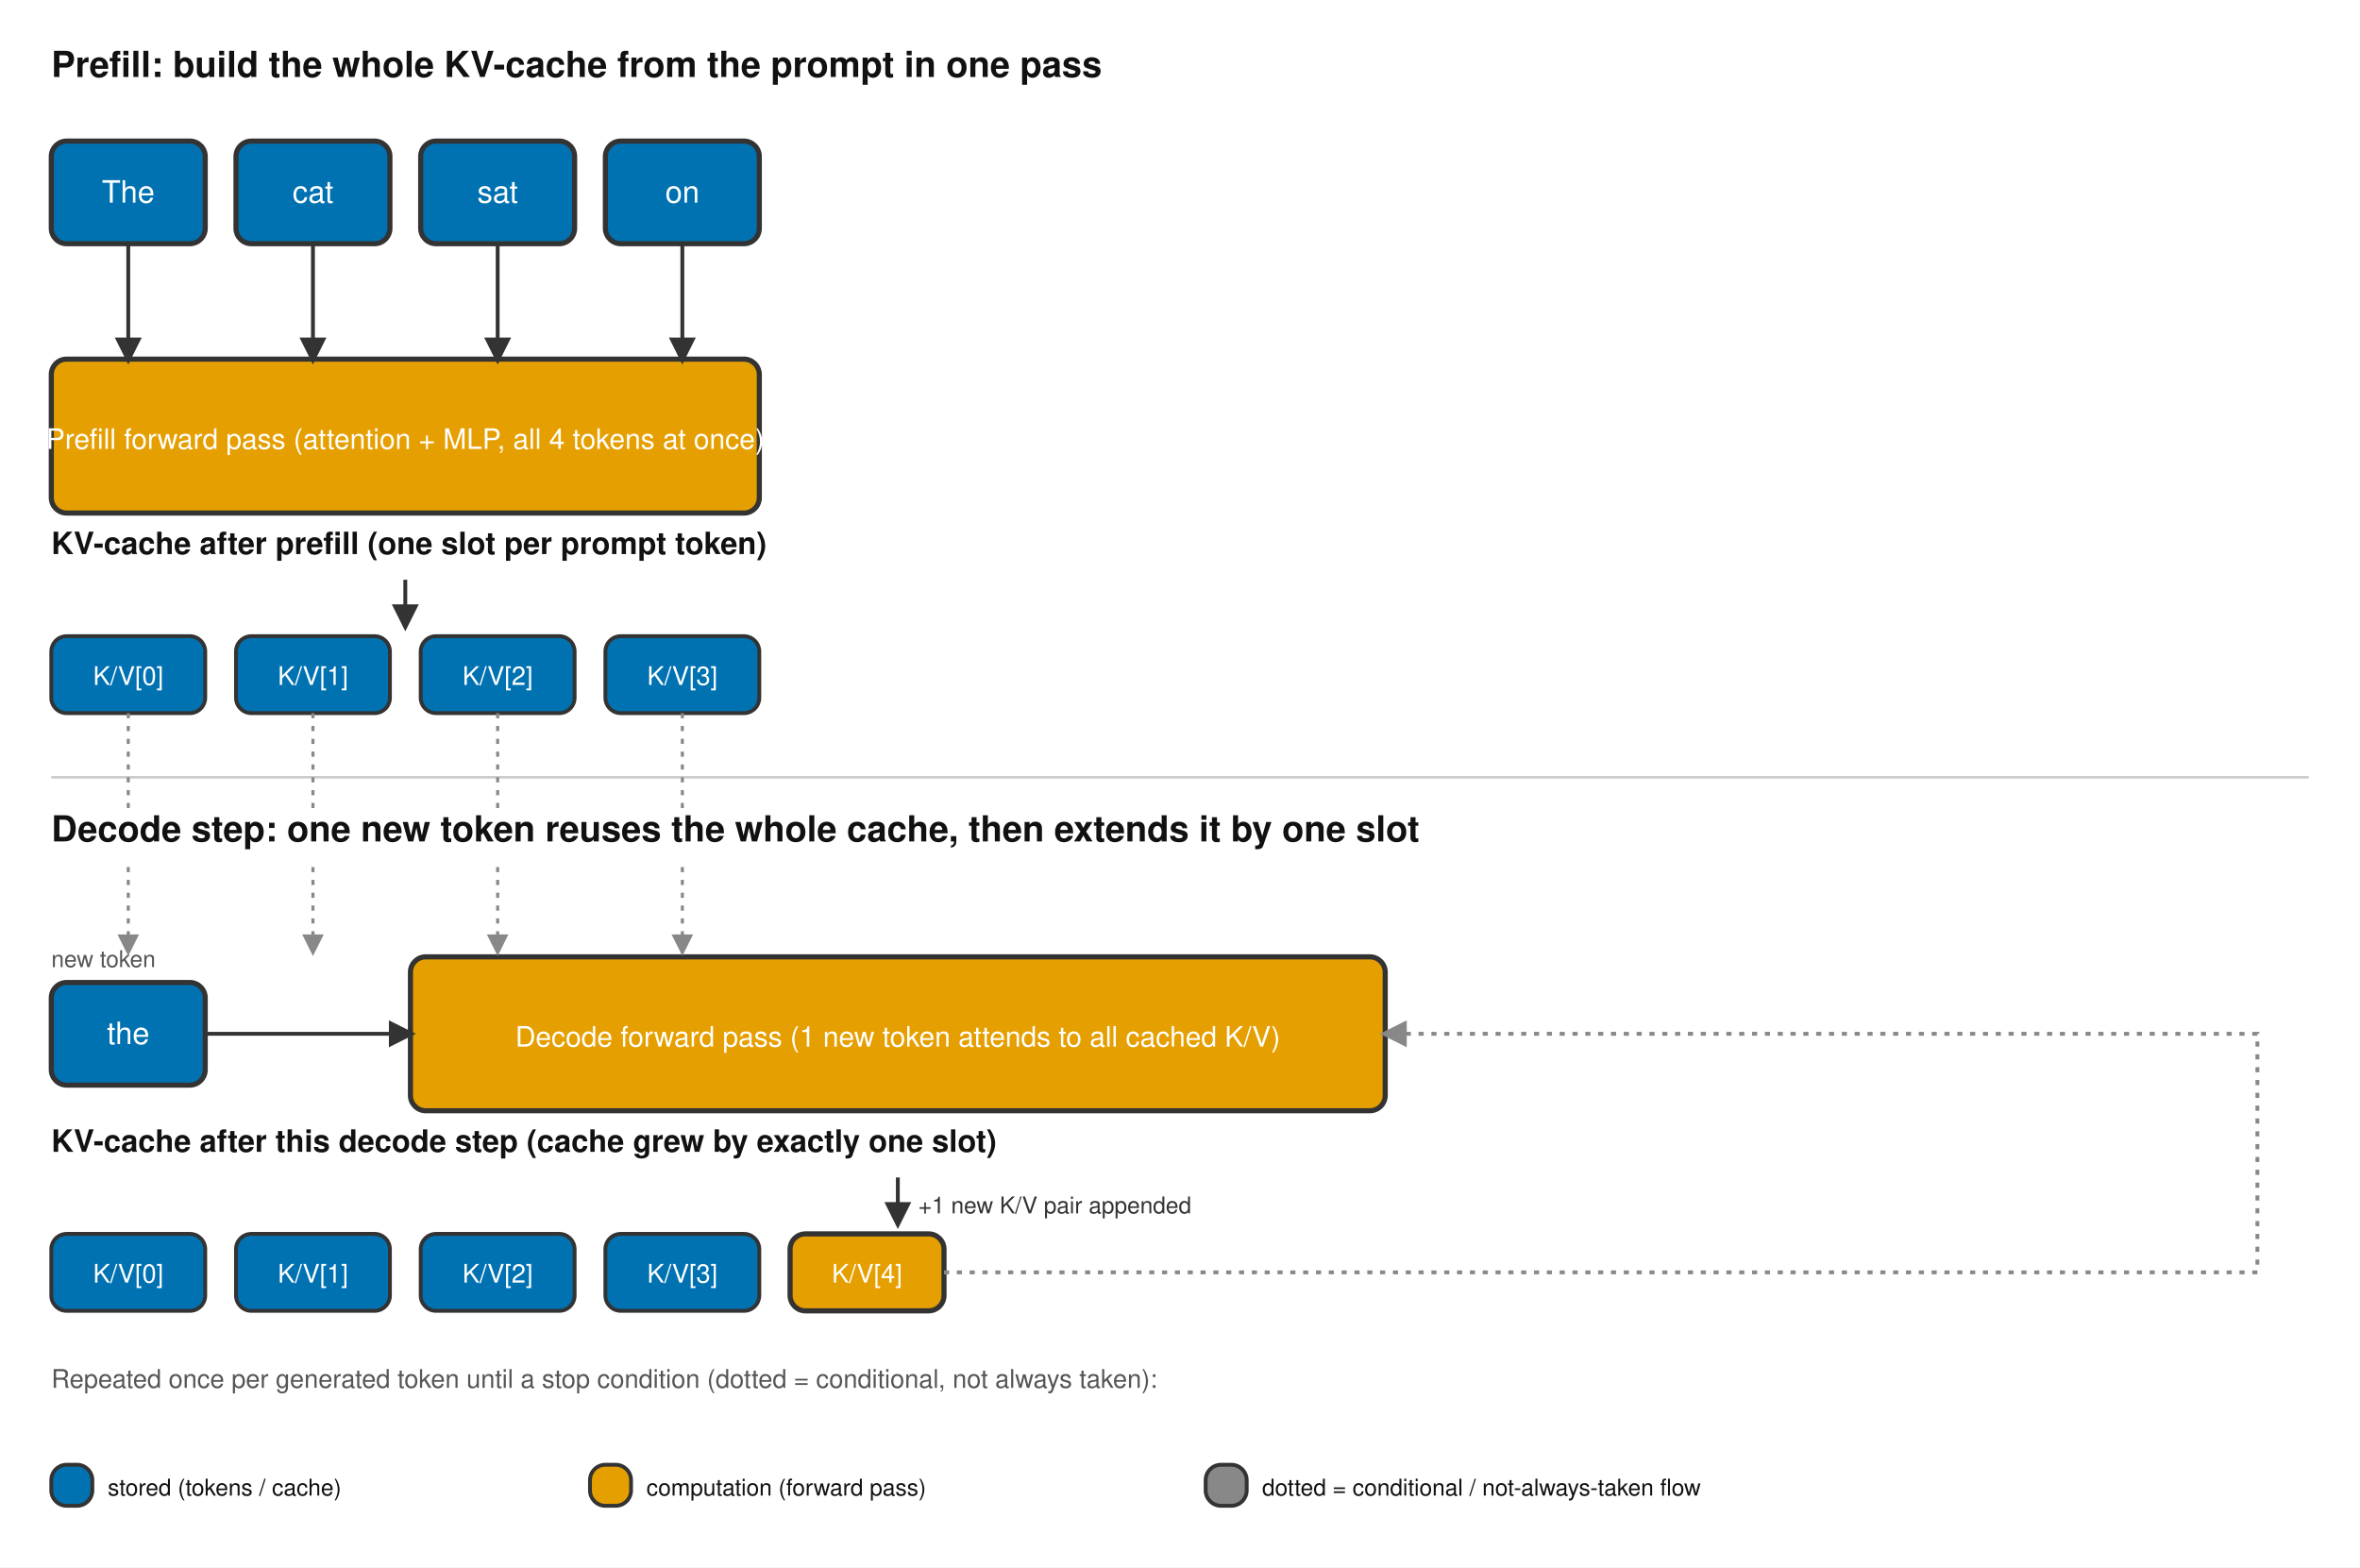
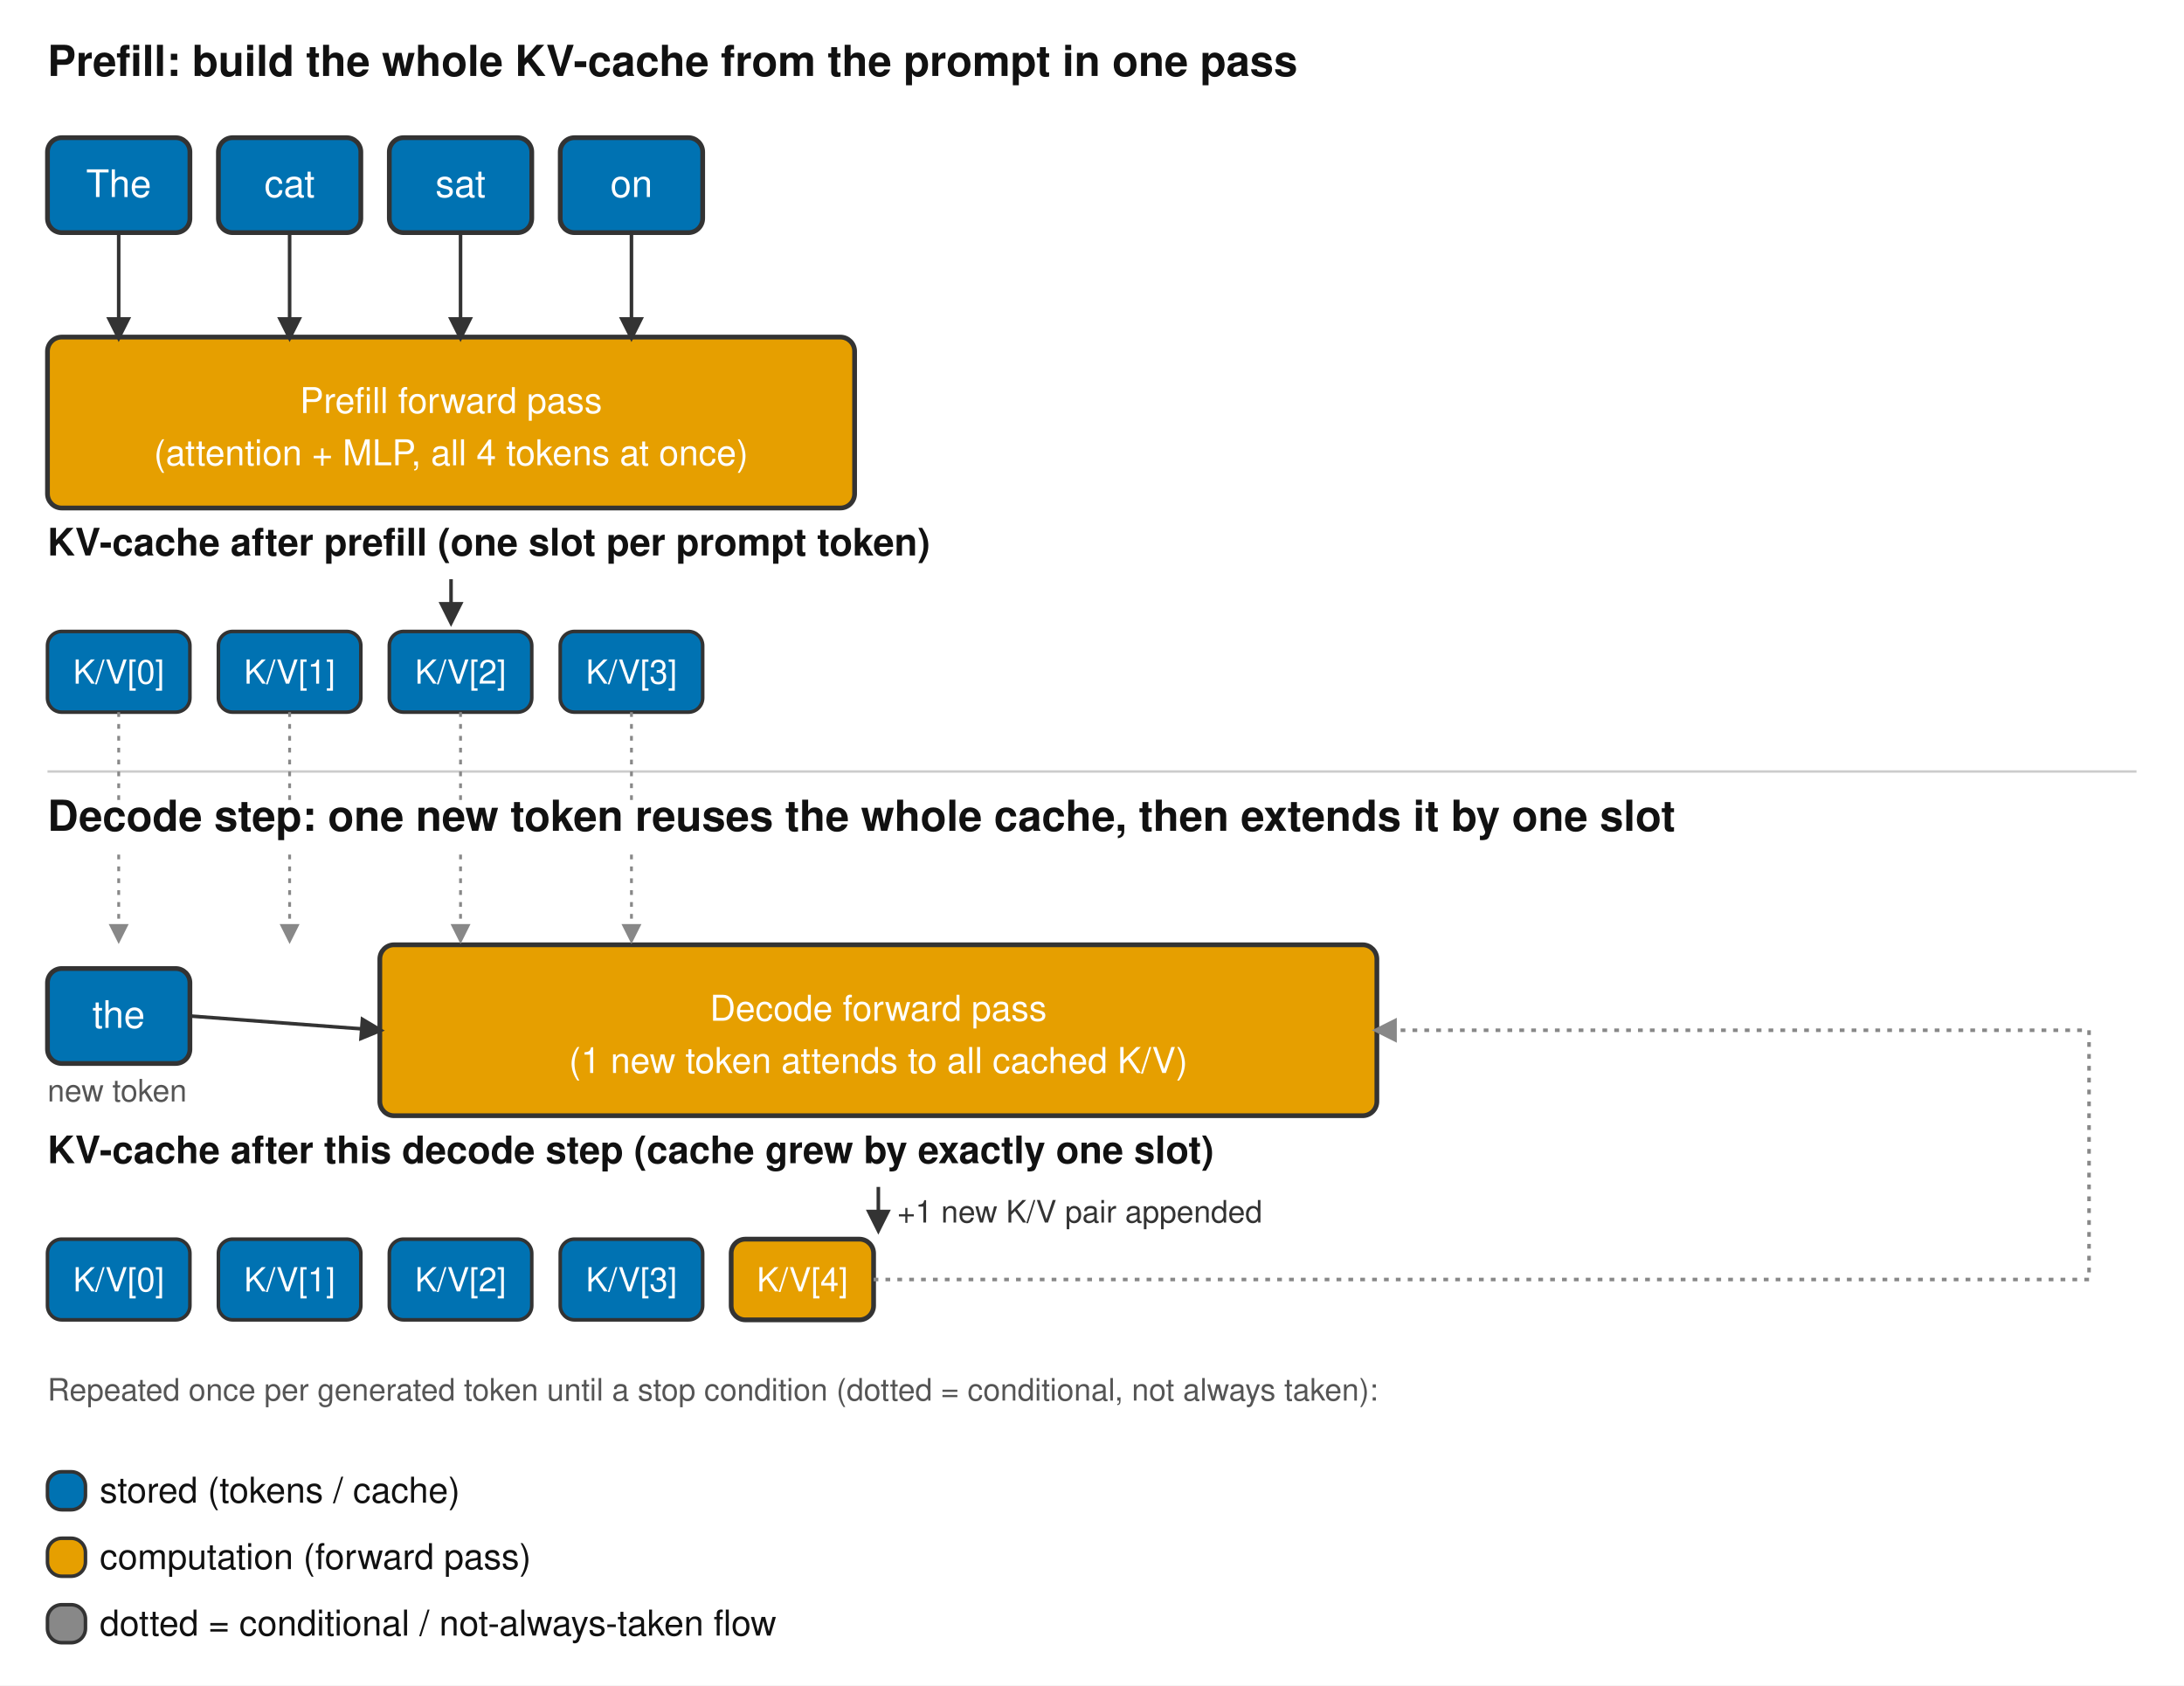
- <svg xmlns="http://www.w3.org/2000/svg" width="920" height="611" viewBox="0 0 920 611">
+ <svg xmlns="http://www.w3.org/2000/svg" width="920" height="710" viewBox="0 0 920 710">
  <defs>
    <marker id="arrow-333333" viewBox="0 0 10 10" refX="8" refY="5" markerWidth="7" markerHeight="7" orient="auto-start-reverse">
      <path d="M0,0 L10,5 L0,10 z" fill="#333333" />
    </marker>
    <marker id="arrow-888888" viewBox="0 0 10 10" refX="8" refY="5" markerWidth="7" markerHeight="7" orient="auto-start-reverse">
      <path d="M0,0 L10,5 L0,10 z" fill="#888888" />
    </marker>
  </defs>
-   <rect x="0" y="0" width="920" height="611" fill="#ffffff" />
-   <text x="20" y="30" font-family="Helvetica, Arial, sans-serif" font-size="14" font-weight="bold" fill="#111111" text-anchor="start">Prefill: build the whole KV-cache from the prompt in one pass</text>
-   <rect x="20" y="55" width="60" height="40" rx="6" fill="#0072B2" stroke="#333333" stroke-width="2" />
-   <text x="50.0" y="79.0" font-family="Helvetica, Arial, sans-serif" font-size="12" font-weight="normal" fill="#ffffff" text-anchor="middle">The</text>
-   <rect x="92" y="55" width="60" height="40" rx="6" fill="#0072B2" stroke="#333333" stroke-width="2" />
-   <text x="122.0" y="79.0" font-family="Helvetica, Arial, sans-serif" font-size="12" font-weight="normal" fill="#ffffff" text-anchor="middle">cat</text>
-   <rect x="164" y="55" width="60" height="40" rx="6" fill="#0072B2" stroke="#333333" stroke-width="2" />
-   <text x="194.0" y="79.0" font-family="Helvetica, Arial, sans-serif" font-size="12" font-weight="normal" fill="#ffffff" text-anchor="middle">sat</text>
-   <rect x="236" y="55" width="60" height="40" rx="6" fill="#0072B2" stroke="#333333" stroke-width="2" />
-   <text x="266.0" y="79.0" font-family="Helvetica, Arial, sans-serif" font-size="12" font-weight="normal" fill="#ffffff" text-anchor="middle">on</text>
-   <rect x="20" y="140" width="276" height="60" rx="6" fill="#E69F00" stroke="#333333" stroke-width="2" />
-   <text x="158.0" y="175.0" font-family="Helvetica, Arial, sans-serif" font-size="11" font-weight="normal" fill="#ffffff" text-anchor="middle">Prefill forward pass (attention + MLP, all 4 tokens at once)</text>
-   <line x1="50.0" y1="95" x2="50.0" y2="140" stroke="#333333" stroke-width="1.5" marker-end="url(#arrow-333333)" />
-   <line x1="122.0" y1="95" x2="122.0" y2="140" stroke="#333333" stroke-width="1.5" marker-end="url(#arrow-333333)" />
-   <line x1="194.0" y1="95" x2="194.0" y2="140" stroke="#333333" stroke-width="1.5" marker-end="url(#arrow-333333)" />
-   <line x1="266.0" y1="95" x2="266.0" y2="140" stroke="#333333" stroke-width="1.5" marker-end="url(#arrow-333333)" />
-   <text x="20" y="216" font-family="Helvetica, Arial, sans-serif" font-size="12" font-weight="bold" fill="#111111" text-anchor="start">KV-cache after prefill (one slot per prompt token)</text>
-   <rect x="20" y="248" width="60" height="30" rx="6" fill="#0072B2" stroke="#333333" stroke-width="1.5" />
-   <text x="50.0" y="267.0" font-family="Helvetica, Arial, sans-serif" font-size="10" font-weight="normal" fill="#ffffff" text-anchor="middle">K/V[0]</text>
-   <rect x="92" y="248" width="60" height="30" rx="6" fill="#0072B2" stroke="#333333" stroke-width="1.5" />
-   <text x="122.0" y="267.0" font-family="Helvetica, Arial, sans-serif" font-size="10" font-weight="normal" fill="#ffffff" text-anchor="middle">K/V[1]</text>
-   <rect x="164" y="248" width="60" height="30" rx="6" fill="#0072B2" stroke="#333333" stroke-width="1.5" />
-   <text x="194.0" y="267.0" font-family="Helvetica, Arial, sans-serif" font-size="10" font-weight="normal" fill="#ffffff" text-anchor="middle">K/V[2]</text>
-   <rect x="236" y="248" width="60" height="30" rx="6" fill="#0072B2" stroke="#333333" stroke-width="1.5" />
-   <text x="266.0" y="267.0" font-family="Helvetica, Arial, sans-serif" font-size="10" font-weight="normal" fill="#ffffff" text-anchor="middle">K/V[3]</text>
-   <line x1="158.0" y1="226" x2="158.0" y2="244" stroke="#333333" stroke-width="1.5" marker-end="url(#arrow-333333)" />
-   <line x1="20" y1="303" x2="900" y2="303" stroke="#cccccc" stroke-width="1" />
-   <text x="20" y="328" font-family="Helvetica, Arial, sans-serif" font-size="14" font-weight="bold" fill="#111111" text-anchor="start">Decode step: one new token reuses the whole cache, then extends it by one slot</text>
-   <rect x="20" y="383" width="60" height="40" rx="6" fill="#0072B2" stroke="#333333" stroke-width="2" />
-   <text x="50.0" y="407.0" font-family="Helvetica, Arial, sans-serif" font-size="12" font-weight="normal" fill="#ffffff" text-anchor="middle">the</text>
-   <text x="20" y="377" font-family="Helvetica, Arial, sans-serif" font-size="9" font-weight="normal" fill="#555555" text-anchor="start">new token</text>
-   <rect x="160" y="373" width="380" height="60" rx="6" fill="#E69F00" stroke="#333333" stroke-width="2" />
-   <text x="350.0" y="408.0" font-family="Helvetica, Arial, sans-serif" font-size="11" font-weight="normal" fill="#ffffff" text-anchor="middle">Decode forward pass (1 new token attends to all cached K/V)</text>
-   <line x1="80" y1="403.0" x2="160" y2="403.0" stroke="#333333" stroke-width="1.5" marker-end="url(#arrow-333333)" />
-   <line x1="50.0" y1="278" x2="50.0" y2="316" stroke="#888888" stroke-width="1.2" stroke-dasharray="2,3" />
-   <line x1="50.0" y1="338" x2="50.0" y2="371" stroke="#888888" stroke-width="1.2" stroke-dasharray="2,3" marker-end="url(#arrow-888888)" />
-   <line x1="122.0" y1="278" x2="122.0" y2="316" stroke="#888888" stroke-width="1.2" stroke-dasharray="2,3" />
-   <line x1="122.0" y1="338" x2="122.0" y2="371" stroke="#888888" stroke-width="1.2" stroke-dasharray="2,3" marker-end="url(#arrow-888888)" />
-   <line x1="194.0" y1="278" x2="194.0" y2="316" stroke="#888888" stroke-width="1.2" stroke-dasharray="2,3" />
-   <line x1="194.0" y1="338" x2="194.0" y2="371" stroke="#888888" stroke-width="1.2" stroke-dasharray="2,3" marker-end="url(#arrow-888888)" />
-   <line x1="266.0" y1="278" x2="266.0" y2="316" stroke="#888888" stroke-width="1.2" stroke-dasharray="2,3" />
-   <line x1="266.0" y1="338" x2="266.0" y2="371" stroke="#888888" stroke-width="1.2" stroke-dasharray="2,3" marker-end="url(#arrow-888888)" />
-   <text x="20" y="449" font-family="Helvetica, Arial, sans-serif" font-size="12" font-weight="bold" fill="#111111" text-anchor="start">KV-cache after this decode step (cache grew by exactly one slot)</text>
-   <rect x="20" y="481" width="60" height="30" rx="6" fill="#0072B2" stroke="#333333" stroke-width="1.5" />
-   <text x="50.0" y="500.0" font-family="Helvetica, Arial, sans-serif" font-size="10" font-weight="normal" fill="#ffffff" text-anchor="middle">K/V[0]</text>
-   <rect x="92" y="481" width="60" height="30" rx="6" fill="#0072B2" stroke="#333333" stroke-width="1.5" />
-   <text x="122.0" y="500.0" font-family="Helvetica, Arial, sans-serif" font-size="10" font-weight="normal" fill="#ffffff" text-anchor="middle">K/V[1]</text>
-   <rect x="164" y="481" width="60" height="30" rx="6" fill="#0072B2" stroke="#333333" stroke-width="1.5" />
-   <text x="194.0" y="500.0" font-family="Helvetica, Arial, sans-serif" font-size="10" font-weight="normal" fill="#ffffff" text-anchor="middle">K/V[2]</text>
-   <rect x="236" y="481" width="60" height="30" rx="6" fill="#0072B2" stroke="#333333" stroke-width="1.5" />
-   <text x="266.0" y="500.0" font-family="Helvetica, Arial, sans-serif" font-size="10" font-weight="normal" fill="#ffffff" text-anchor="middle">K/V[3]</text>
-   <rect x="308" y="481" width="60" height="30" rx="6" fill="#E69F00" stroke="#333333" stroke-width="2" />
-   <text x="338.0" y="500.0" font-family="Helvetica, Arial, sans-serif" font-size="10" font-weight="normal" fill="#ffffff" text-anchor="middle">K/V[4]</text>
-   <line x1="350.0" y1="459" x2="350.0" y2="477" stroke="#333333" stroke-width="1.5" marker-end="url(#arrow-333333)" />
-   <text x="358.0" y="473" font-family="Helvetica, Arial, sans-serif" font-size="9" font-weight="normal" fill="#333333" text-anchor="start">+1 new K/V pair appended</text>
-   <text x="20" y="541" font-family="Helvetica, Arial, sans-serif" font-size="10" font-weight="normal" fill="#555555" text-anchor="start">Repeated once per generated token until a stop condition (dotted = conditional, not always taken):</text>
-   <path d="M 368,496.0 L 880,496.0 L 880,403.0 L 540,403.0" fill="none" stroke="#888888" stroke-width="1.5" stroke-dasharray="2,3" marker-end="url(#arrow-888888)" />
-   <rect x="20" y="571" width="16" height="16" rx="6" fill="#0072B2" stroke="#333333" stroke-width="1.5" />
-   <text x="42" y="583" font-family="Helvetica, Arial, sans-serif" font-size="9" font-weight="normal" fill="#111111" text-anchor="start">stored (tokens / cache)</text>
-   <rect x="230" y="571" width="16" height="16" rx="6" fill="#E69F00" stroke="#333333" stroke-width="1.5" />
-   <text x="252" y="583" font-family="Helvetica, Arial, sans-serif" font-size="9" font-weight="normal" fill="#111111" text-anchor="start">computation (forward pass)</text>
-   <rect x="470" y="571" width="16" height="16" rx="6" fill="#888888" stroke="#333333" stroke-width="1.5" />
-   <text x="492" y="583" font-family="Helvetica, Arial, sans-serif" font-size="9" font-weight="normal" fill="#111111" text-anchor="start">dotted = conditional / not-always-taken flow</text>
+   <rect x="0" y="0" width="920" height="710" fill="#ffffff" />
+   <text x="20" y="32" font-family="Helvetica, Arial, sans-serif" font-size="18" font-weight="bold" fill="#111111" text-anchor="start">Prefill: build the whole KV-cache from the prompt in one pass</text>
+   <rect x="20" y="58" width="60" height="40" rx="6" fill="#0072B2" stroke="#333333" stroke-width="2" />
+   <text x="50.0" y="83.0" font-family="Helvetica, Arial, sans-serif" font-size="16" font-weight="normal" fill="#ffffff" text-anchor="middle">The</text>
+   <rect x="92" y="58" width="60" height="40" rx="6" fill="#0072B2" stroke="#333333" stroke-width="2" />
+   <text x="122.0" y="83.0" font-family="Helvetica, Arial, sans-serif" font-size="16" font-weight="normal" fill="#ffffff" text-anchor="middle">cat</text>
+   <rect x="164" y="58" width="60" height="40" rx="6" fill="#0072B2" stroke="#333333" stroke-width="2" />
+   <text x="194.0" y="83.0" font-family="Helvetica, Arial, sans-serif" font-size="16" font-weight="normal" fill="#ffffff" text-anchor="middle">sat</text>
+   <rect x="236" y="58" width="60" height="40" rx="6" fill="#0072B2" stroke="#333333" stroke-width="2" />
+   <text x="266.0" y="83.0" font-family="Helvetica, Arial, sans-serif" font-size="16" font-weight="normal" fill="#ffffff" text-anchor="middle">on</text>
+   <rect x="20" y="142" width="340" height="72" rx="6" fill="#E69F00" stroke="#333333" stroke-width="2" />
+   <text x="190.0" y="174.0" font-family="Helvetica, Arial, sans-serif" font-size="15" font-weight="normal" fill="#ffffff" text-anchor="middle">Prefill forward pass</text>
+   <text x="190.0" y="196.0" font-family="Helvetica, Arial, sans-serif" font-size="15" font-weight="normal" fill="#ffffff" text-anchor="middle">(attention + MLP, all 4 tokens at once)</text>
+   <line x1="50.0" y1="98" x2="50.0" y2="142" stroke="#333333" stroke-width="1.5" marker-end="url(#arrow-333333)" />
+   <line x1="122.0" y1="98" x2="122.0" y2="142" stroke="#333333" stroke-width="1.5" marker-end="url(#arrow-333333)" />
+   <line x1="194.0" y1="98" x2="194.0" y2="142" stroke="#333333" stroke-width="1.5" marker-end="url(#arrow-333333)" />
+   <line x1="266.0" y1="98" x2="266.0" y2="142" stroke="#333333" stroke-width="1.5" marker-end="url(#arrow-333333)" />
+   <text x="20" y="234" font-family="Helvetica, Arial, sans-serif" font-size="16" font-weight="bold" fill="#111111" text-anchor="start">KV-cache after prefill (one slot per prompt token)</text>
+   <rect x="20" y="266" width="60" height="34" rx="6" fill="#0072B2" stroke="#333333" stroke-width="1.5" />
+   <text x="50.0" y="288.0" font-family="Helvetica, Arial, sans-serif" font-size="14" font-weight="normal" fill="#ffffff" text-anchor="middle">K/V[0]</text>
+   <rect x="92" y="266" width="60" height="34" rx="6" fill="#0072B2" stroke="#333333" stroke-width="1.5" />
+   <text x="122.0" y="288.0" font-family="Helvetica, Arial, sans-serif" font-size="14" font-weight="normal" fill="#ffffff" text-anchor="middle">K/V[1]</text>
+   <rect x="164" y="266" width="60" height="34" rx="6" fill="#0072B2" stroke="#333333" stroke-width="1.5" />
+   <text x="194.0" y="288.0" font-family="Helvetica, Arial, sans-serif" font-size="14" font-weight="normal" fill="#ffffff" text-anchor="middle">K/V[2]</text>
+   <rect x="236" y="266" width="60" height="34" rx="6" fill="#0072B2" stroke="#333333" stroke-width="1.5" />
+   <text x="266.0" y="288.0" font-family="Helvetica, Arial, sans-serif" font-size="14" font-weight="normal" fill="#ffffff" text-anchor="middle">K/V[3]</text>
+   <line x1="190.0" y1="244" x2="190.0" y2="262" stroke="#333333" stroke-width="1.5" marker-end="url(#arrow-333333)" />
+   <line x1="20" y1="325" x2="900" y2="325" stroke="#cccccc" stroke-width="1" />
+   <text x="20" y="350" font-family="Helvetica, Arial, sans-serif" font-size="18" font-weight="bold" fill="#111111" text-anchor="start">Decode step: one new token reuses the whole cache, then extends it by one slot</text>
+   <rect x="20" y="408" width="60" height="40" rx="6" fill="#0072B2" stroke="#333333" stroke-width="2" />
+   <text x="50.0" y="433.0" font-family="Helvetica, Arial, sans-serif" font-size="16" font-weight="normal" fill="#ffffff" text-anchor="middle">the</text>
+   <text x="20" y="464" font-family="Helvetica, Arial, sans-serif" font-size="13" font-weight="normal" fill="#555555" text-anchor="start">new token</text>
+   <rect x="160" y="398" width="420" height="72" rx="6" fill="#E69F00" stroke="#333333" stroke-width="2" />
+   <text x="370.0" y="430.0" font-family="Helvetica, Arial, sans-serif" font-size="15" font-weight="normal" fill="#ffffff" text-anchor="middle">Decode forward pass</text>
+   <text x="370.0" y="452.0" font-family="Helvetica, Arial, sans-serif" font-size="15" font-weight="normal" fill="#ffffff" text-anchor="middle">(1 new token attends to all cached K/V)</text>
+   <line x1="80" y1="428.0" x2="160" y2="434.0" stroke="#333333" stroke-width="1.5" marker-end="url(#arrow-333333)" />
+   <line x1="50.0" y1="300" x2="50.0" y2="338" stroke="#888888" stroke-width="1.2" stroke-dasharray="2,3" />
+   <line x1="50.0" y1="360" x2="50.0" y2="396" stroke="#888888" stroke-width="1.2" stroke-dasharray="2,3" marker-end="url(#arrow-888888)" />
+   <line x1="122.0" y1="300" x2="122.0" y2="338" stroke="#888888" stroke-width="1.2" stroke-dasharray="2,3" />
+   <line x1="122.0" y1="360" x2="122.0" y2="396" stroke="#888888" stroke-width="1.2" stroke-dasharray="2,3" marker-end="url(#arrow-888888)" />
+   <line x1="194.0" y1="300" x2="194.0" y2="338" stroke="#888888" stroke-width="1.2" stroke-dasharray="2,3" />
+   <line x1="194.0" y1="360" x2="194.0" y2="396" stroke="#888888" stroke-width="1.2" stroke-dasharray="2,3" marker-end="url(#arrow-888888)" />
+   <line x1="266.0" y1="300" x2="266.0" y2="338" stroke="#888888" stroke-width="1.2" stroke-dasharray="2,3" />
+   <line x1="266.0" y1="360" x2="266.0" y2="396" stroke="#888888" stroke-width="1.2" stroke-dasharray="2,3" marker-end="url(#arrow-888888)" />
+   <text x="20" y="490" font-family="Helvetica, Arial, sans-serif" font-size="16" font-weight="bold" fill="#111111" text-anchor="start">KV-cache after this decode step (cache grew by exactly one slot)</text>
+   <rect x="20" y="522" width="60" height="34" rx="6" fill="#0072B2" stroke="#333333" stroke-width="1.5" />
+   <text x="50.0" y="544.0" font-family="Helvetica, Arial, sans-serif" font-size="14" font-weight="normal" fill="#ffffff" text-anchor="middle">K/V[0]</text>
+   <rect x="92" y="522" width="60" height="34" rx="6" fill="#0072B2" stroke="#333333" stroke-width="1.5" />
+   <text x="122.0" y="544.0" font-family="Helvetica, Arial, sans-serif" font-size="14" font-weight="normal" fill="#ffffff" text-anchor="middle">K/V[1]</text>
+   <rect x="164" y="522" width="60" height="34" rx="6" fill="#0072B2" stroke="#333333" stroke-width="1.5" />
+   <text x="194.0" y="544.0" font-family="Helvetica, Arial, sans-serif" font-size="14" font-weight="normal" fill="#ffffff" text-anchor="middle">K/V[2]</text>
+   <rect x="236" y="522" width="60" height="34" rx="6" fill="#0072B2" stroke="#333333" stroke-width="1.5" />
+   <text x="266.0" y="544.0" font-family="Helvetica, Arial, sans-serif" font-size="14" font-weight="normal" fill="#ffffff" text-anchor="middle">K/V[3]</text>
+   <rect x="308" y="522" width="60" height="34" rx="6" fill="#E69F00" stroke="#333333" stroke-width="2" />
+   <text x="338.0" y="544.0" font-family="Helvetica, Arial, sans-serif" font-size="14" font-weight="normal" fill="#ffffff" text-anchor="middle">K/V[4]</text>
+   <line x1="370.0" y1="500" x2="370.0" y2="518" stroke="#333333" stroke-width="1.5" marker-end="url(#arrow-333333)" />
+   <text x="378.0" y="515" font-family="Helvetica, Arial, sans-serif" font-size="13" font-weight="normal" fill="#333333" text-anchor="start">+1 new K/V pair appended</text>
+   <text x="20" y="590" font-family="Helvetica, Arial, sans-serif" font-size="13" font-weight="normal" fill="#555555" text-anchor="start">Repeated once per generated token until a stop condition (dotted = conditional, not always taken):</text>
+   <path d="M 368,539.0 L 880,539.0 L 880,434.0 L 580,434.0" fill="none" stroke="#888888" stroke-width="1.5" stroke-dasharray="2,3" marker-end="url(#arrow-888888)" />
+   <rect x="20" y="620" width="16" height="16" rx="6" fill="#0072B2" stroke="#333333" stroke-width="1.5" />
+   <text x="42" y="633" font-family="Helvetica, Arial, sans-serif" font-size="15" font-weight="normal" fill="#111111" text-anchor="start">stored (tokens / cache)</text>
+   <rect x="20" y="648" width="16" height="16" rx="6" fill="#E69F00" stroke="#333333" stroke-width="1.5" />
+   <text x="42" y="661" font-family="Helvetica, Arial, sans-serif" font-size="15" font-weight="normal" fill="#111111" text-anchor="start">computation (forward pass)</text>
+   <rect x="20" y="676" width="16" height="16" rx="6" fill="#888888" stroke="#333333" stroke-width="1.5" />
+   <text x="42" y="689" font-family="Helvetica, Arial, sans-serif" font-size="15" font-weight="normal" fill="#111111" text-anchor="start">dotted = conditional / not-always-taken flow</text>
</svg>
